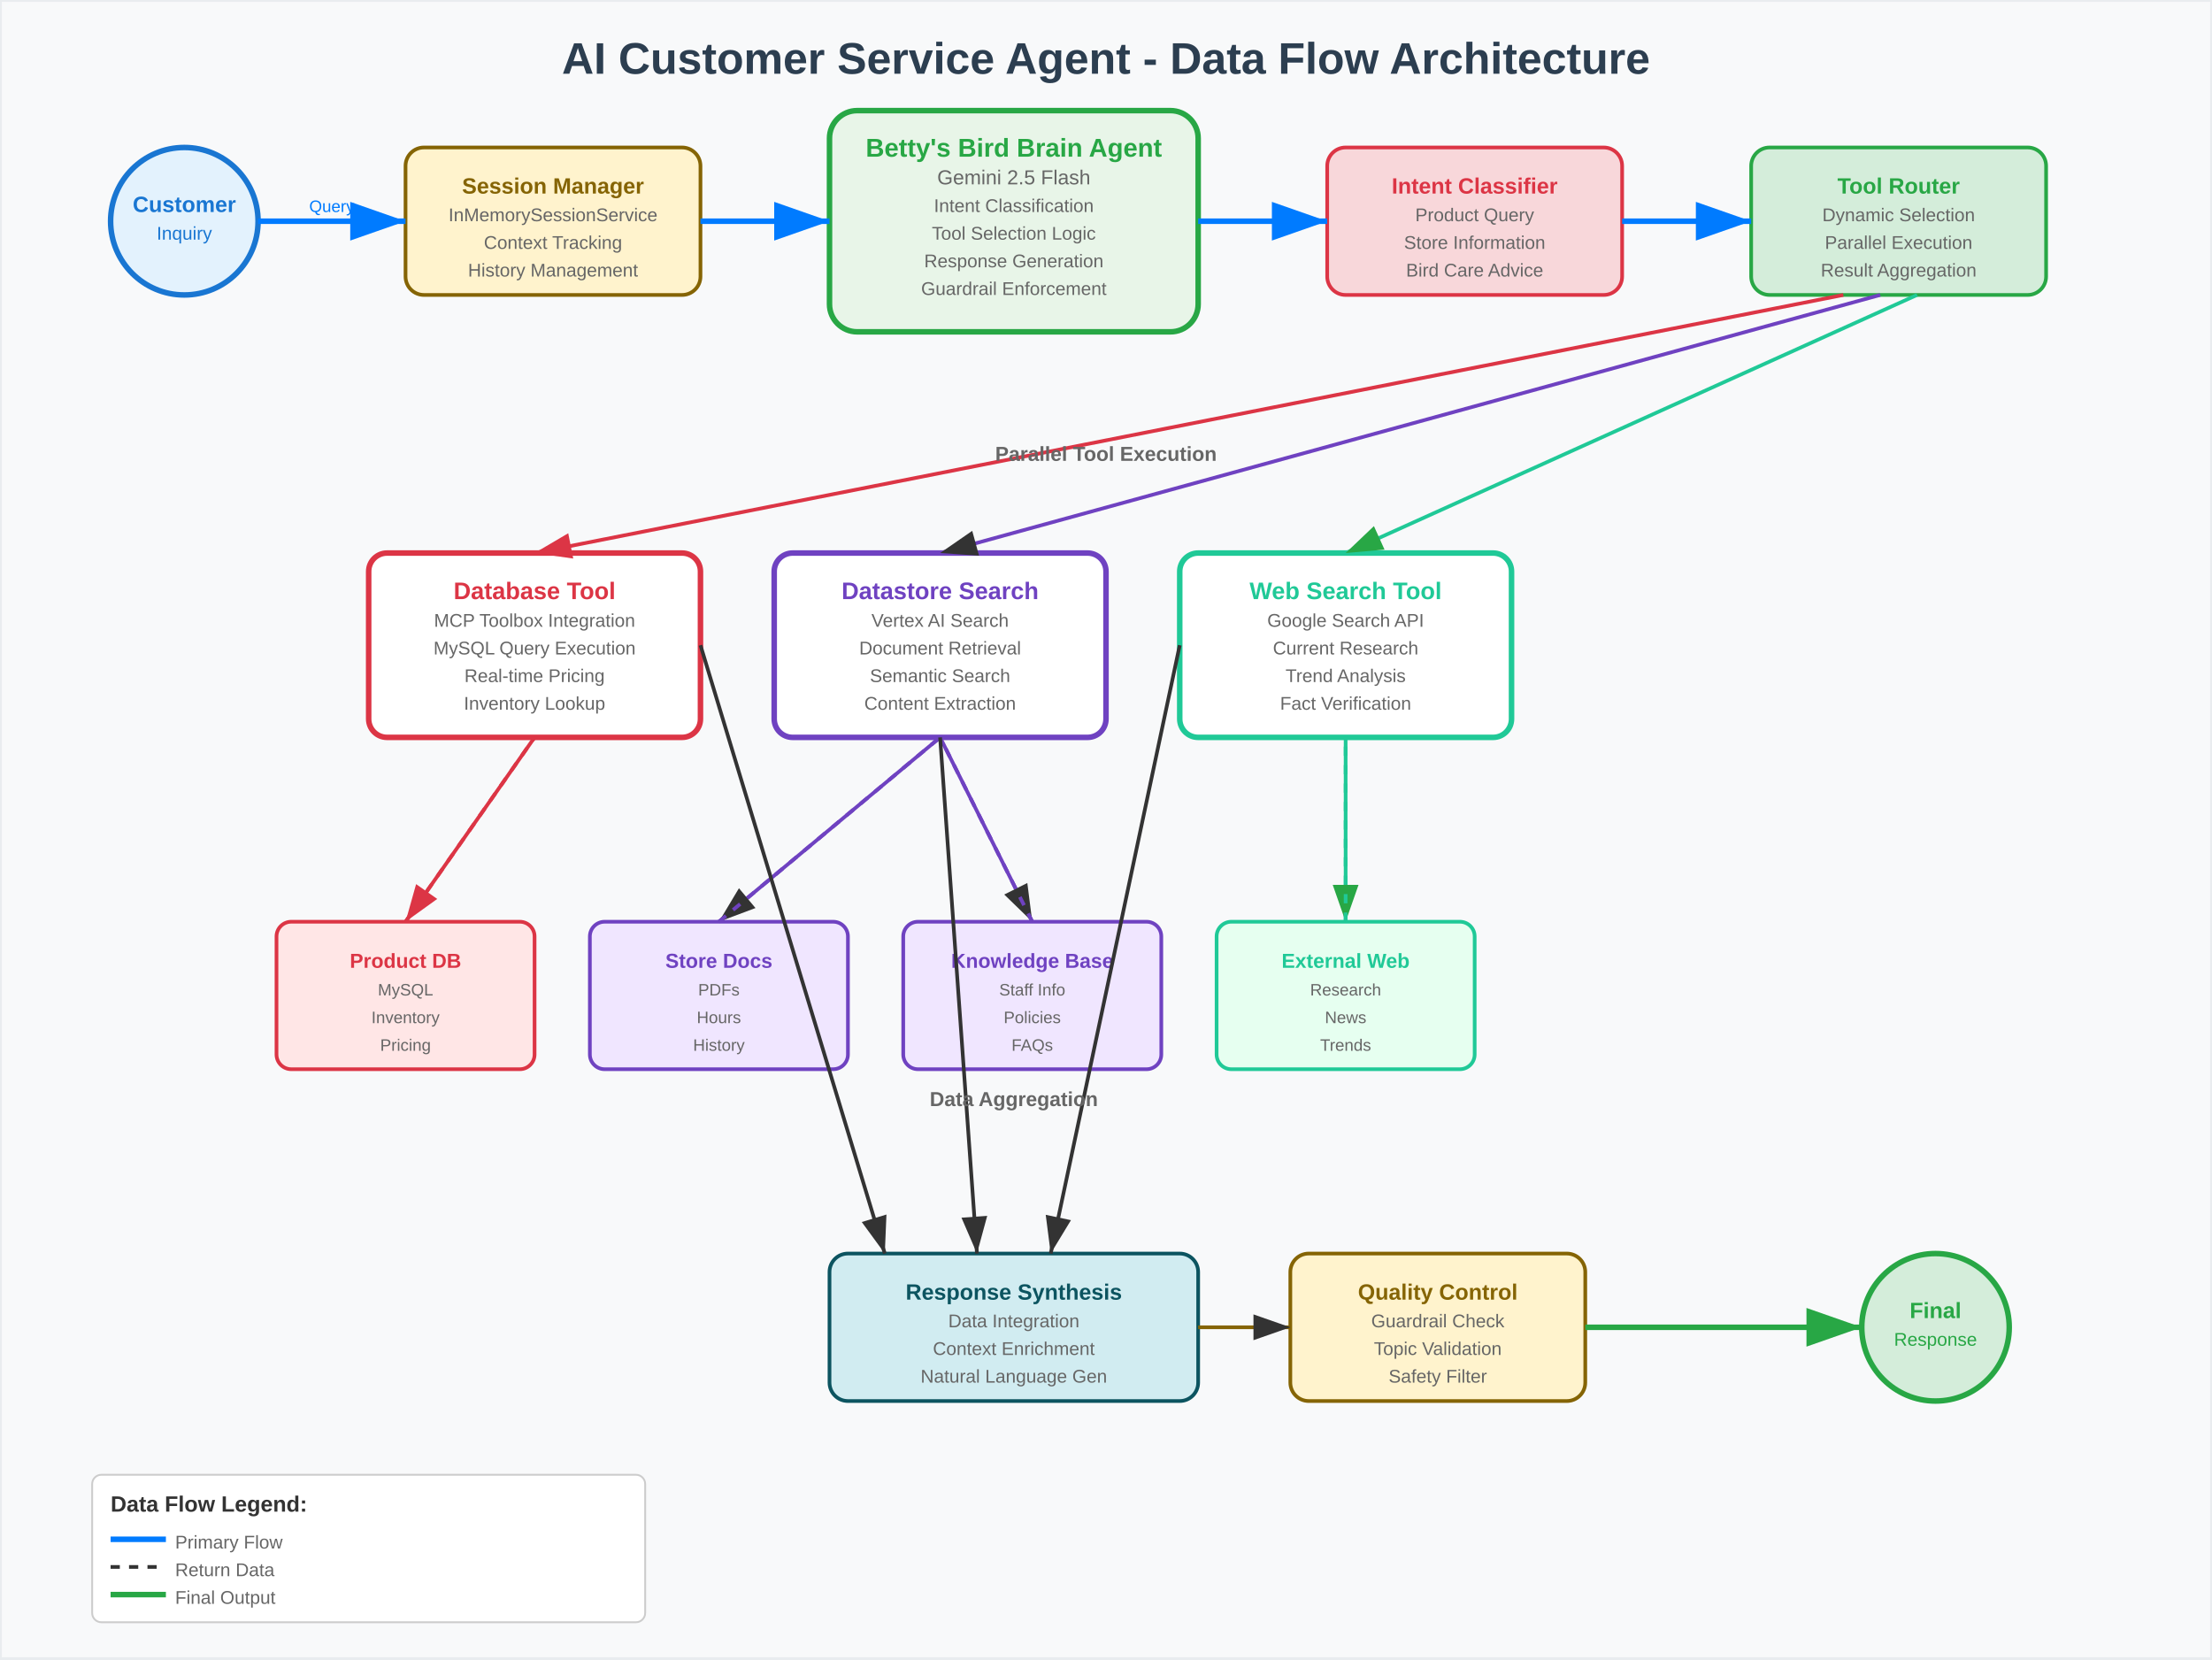
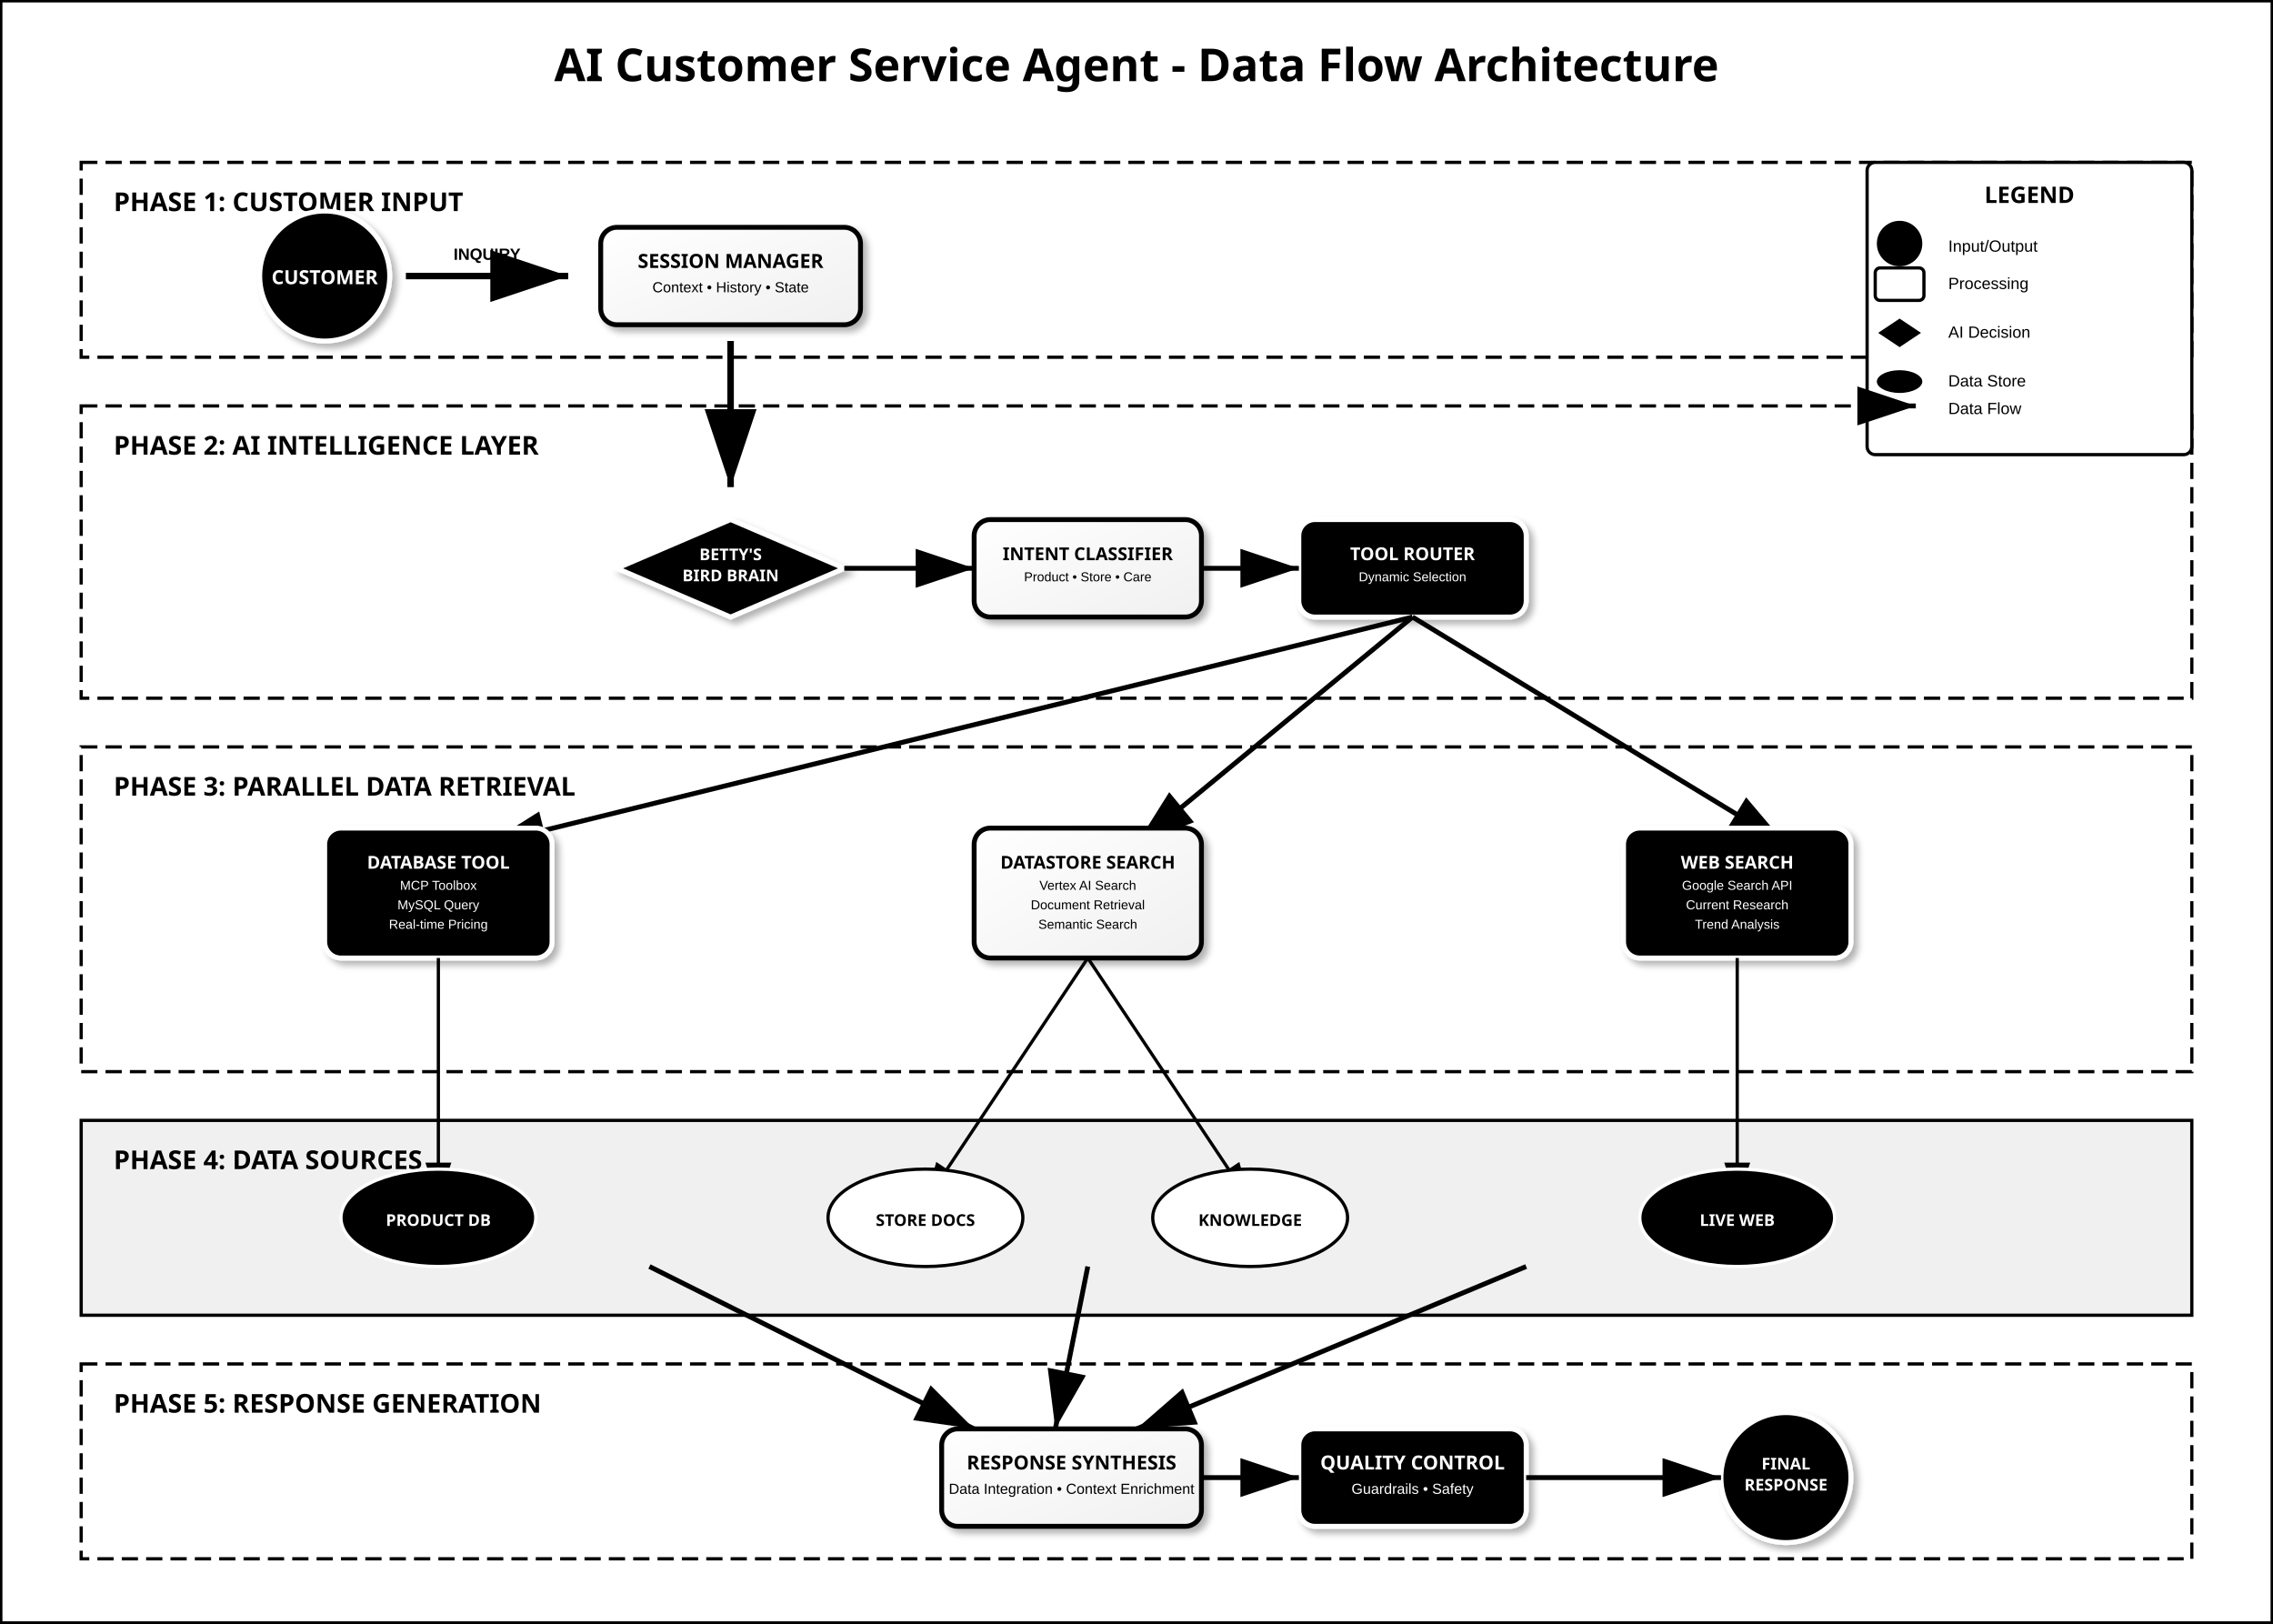
- <svg xmlns="http://www.w3.org/2000/svg" width="1200" height="900">
+ <svg xmlns="http://www.w3.org/2000/svg" width="1400" height="1000">
  <defs>
-     <linearGradient id="flowGrad" x1="0%" y1="0%" x2="100%" y2="0%">
-       <stop offset="0%" style="stop-color:#667eea;stop-opacity:1" />
-       <stop offset="100%" style="stop-color:#764ba2;stop-opacity:1" />
+     <linearGradient id="blackGrad" x1="0%" y1="0%" x2="100%" y2="100%">
+       <stop offset="0%" style="stop-color:#000;stop-opacity:1" />
+       <stop offset="100%" style="stop-color:#333;stop-opacity:1" />
    </linearGradient>
-     <marker id="arrowhead" markerWidth="10" markerHeight="7" refX="10" refY="3.5" orient="auto">
-       <polygon points="0 0, 10 3.5, 0 7" fill="#333" />
-     </marker>
-     <marker id="arrowheadBlue" markerWidth="10" markerHeight="7" refX="10" refY="3.5" orient="auto">
-       <polygon points="0 0, 10 3.5, 0 7" fill="#007bff" />
-     </marker>
-     <marker id="arrowheadGreen" markerWidth="10" markerHeight="7" refX="10" refY="3.5" orient="auto">
-       <polygon points="0 0, 10 3.5, 0 7" fill="#28a745" />
-     </marker>
-     <marker id="arrowheadRed" markerWidth="10" markerHeight="7" refX="10" refY="3.5" orient="auto">
-       <polygon points="0 0, 10 3.5, 0 7" fill="#dc3545" />
+     <linearGradient id="whiteGrad" x1="0%" y1="0%" x2="100%" y2="100%">
+       <stop offset="0%" style="stop-color:#fff;stop-opacity:1" />
+       <stop offset="100%" style="stop-color:#f0f0f0;stop-opacity:1" />
+     </linearGradient>
+     <filter id="shadow" x="-50%" y="-50%" width="200%" height="200%">
+       <feDropShadow dx="3" dy="3" stdDeviation="2" flood-color="#000" flood-opacity="0.3" />
+     </filter>
+   </defs>
+   <rect width="1400" height="1000" fill="#fff" stroke="#000" stroke-width="3" />
+   <text x="700" y="50" text-anchor="middle" font-family="Arial Black, sans-serif" font-size="28" font-weight="bold" fill="#000">
+     AI Customer Service Agent - Data Flow Architecture
+   </text>
+   <g id="phase1">
+     <rect x="50" y="100" width="1300" height="120" fill="none" stroke="#000" stroke-width="2" stroke-dasharray="10,5" />
+     <text x="70" y="130" font-family="Arial Black, sans-serif" font-size="16" font-weight="bold" fill="#000">PHASE 1: CUSTOMER INPUT</text>
+     <circle cx="200" cy="170" r="40" fill="#000" stroke="#fff" stroke-width="3" filter="url(#shadow)" />
+     <text x="200" y="175" text-anchor="middle" font-family="Arial Black, sans-serif" font-size="12" font-weight="bold" fill="#fff">CUSTOMER</text>
+     <path d="M 250 170 L 350 170" stroke="#000" stroke-width="4" marker-end="url(#blackArrow)" fill="none" />
+     <text x="300" y="160" text-anchor="middle" font-family="Arial, sans-serif" font-size="10" font-weight="bold" fill="#000">INQUIRY</text>
+     <rect x="370" y="140" width="160" height="60" fill="url(#whiteGrad)" stroke="#000" stroke-width="3" rx="10" filter="url(#shadow)" />
+     <text x="450" y="165" text-anchor="middle" font-family="Arial Black, sans-serif" font-size="12" font-weight="bold" fill="#000">SESSION MANAGER</text>
+     <text x="450" y="180" text-anchor="middle" font-family="Arial, sans-serif" font-size="9" fill="#000">Context • History • State</text>
+   </g>
+   <g id="phase2">
+     <rect x="50" y="250" width="1300" height="180" fill="none" stroke="#000" stroke-width="2" stroke-dasharray="10,5" />
+     <text x="70" y="280" font-family="Arial Black, sans-serif" font-size="16" font-weight="bold" fill="#000">PHASE 2: AI INTELLIGENCE LAYER</text>
+     <path d="M 450 210 L 450 300" stroke="#000" stroke-width="4" marker-end="url(#blackArrow)" fill="none" />
+     <polygon points="450,320 520,350 450,380 380,350" fill="#000" stroke="#fff" stroke-width="3" filter="url(#shadow)" />
+     <text x="450" y="345" text-anchor="middle" font-family="Arial Black, sans-serif" font-size="10" font-weight="bold" fill="#fff">BETTY'S</text>
+     <text x="450" y="358" text-anchor="middle" font-family="Arial Black, sans-serif" font-size="10" font-weight="bold" fill="#fff">BIRD BRAIN</text>
+     <rect x="600" y="320" width="140" height="60" fill="url(#whiteGrad)" stroke="#000" stroke-width="3" rx="10" filter="url(#shadow)" />
+     <text x="670" y="345" text-anchor="middle" font-family="Arial Black, sans-serif" font-size="11" font-weight="bold" fill="#000">INTENT CLASSIFIER</text>
+     <text x="670" y="358" text-anchor="middle" font-family="Arial, sans-serif" font-size="8" fill="#000">Product • Store • Care</text>
+     <rect x="800" y="320" width="140" height="60" fill="#000" stroke="#fff" stroke-width="3" rx="10" filter="url(#shadow)" />
+     <text x="870" y="345" text-anchor="middle" font-family="Arial Black, sans-serif" font-size="11" font-weight="bold" fill="#fff">TOOL ROUTER</text>
+     <text x="870" y="358" text-anchor="middle" font-family="Arial, sans-serif" font-size="8" fill="#fff">Dynamic Selection</text>
+     <path d="M 520 350 L 600 350" stroke="#000" stroke-width="3" marker-end="url(#blackArrow)" fill="none" />
+     <path d="M 740 350 L 800 350" stroke="#000" stroke-width="3" marker-end="url(#blackArrow)" fill="none" />
+   </g>
+   <g id="phase3">
+     <rect x="50" y="460" width="1300" height="200" fill="none" stroke="#000" stroke-width="2" stroke-dasharray="10,5" />
+     <text x="70" y="490" font-family="Arial Black, sans-serif" font-size="16" font-weight="bold" fill="#000">PHASE 3: PARALLEL DATA RETRIEVAL</text>
+     <path d="M 870 380 L 300 520" stroke="#000" stroke-width="3" marker-end="url(#blackArrow)" fill="none" />
+     <path d="M 870 380 L 700 520" stroke="#000" stroke-width="3" marker-end="url(#blackArrow)" fill="none" />
+     <path d="M 870 380 L 1100 520" stroke="#000" stroke-width="3" marker-end="url(#blackArrow)" fill="none" />
+     <rect x="200" y="510" width="140" height="80" fill="#000" stroke="#fff" stroke-width="3" rx="10" filter="url(#shadow)" />
+     <text x="270" y="535" text-anchor="middle" font-family="Arial Black, sans-serif" font-size="11" font-weight="bold" fill="#fff">DATABASE TOOL</text>
+     <text x="270" y="548" text-anchor="middle" font-family="Arial, sans-serif" font-size="8" fill="#fff">MCP Toolbox</text>
+     <text x="270" y="560" text-anchor="middle" font-family="Arial, sans-serif" font-size="8" fill="#fff">MySQL Query</text>
+     <text x="270" y="572" text-anchor="middle" font-family="Arial, sans-serif" font-size="8" fill="#fff">Real-time Pricing</text>
+     <rect x="600" y="510" width="140" height="80" fill="url(#whiteGrad)" stroke="#000" stroke-width="3" rx="10" filter="url(#shadow)" />
+     <text x="670" y="535" text-anchor="middle" font-family="Arial Black, sans-serif" font-size="11" font-weight="bold" fill="#000">DATASTORE SEARCH</text>
+     <text x="670" y="548" text-anchor="middle" font-family="Arial, sans-serif" font-size="8" fill="#000">Vertex AI Search</text>
+     <text x="670" y="560" text-anchor="middle" font-family="Arial, sans-serif" font-size="8" fill="#000">Document Retrieval</text>
+     <text x="670" y="572" text-anchor="middle" font-family="Arial, sans-serif" font-size="8" fill="#000">Semantic Search</text>
+     <rect x="1000" y="510" width="140" height="80" fill="#000" stroke="#fff" stroke-width="3" rx="10" filter="url(#shadow)" />
+     <text x="1070" y="535" text-anchor="middle" font-family="Arial Black, sans-serif" font-size="11" font-weight="bold" fill="#fff">WEB SEARCH</text>
+     <text x="1070" y="548" text-anchor="middle" font-family="Arial, sans-serif" font-size="8" fill="#fff">Google Search API</text>
+     <text x="1070" y="560" text-anchor="middle" font-family="Arial, sans-serif" font-size="8" fill="#fff">Current Research</text>
+     <text x="1070" y="572" text-anchor="middle" font-family="Arial, sans-serif" font-size="8" fill="#fff">Trend Analysis</text>
+   </g>
+   <g id="phase4">
+     <rect x="50" y="690" width="1300" height="120" fill="#f0f0f0" stroke="#000" stroke-width="2" />
+     <text x="70" y="720" font-family="Arial Black, sans-serif" font-size="16" font-weight="bold" fill="#000">PHASE 4: DATA SOURCES</text>
+     <path d="M 270 590 L 270 740" stroke="#000" stroke-width="2" marker-end="url(#blackArrow)" fill="none" />
+     <path d="M 670 590 L 570 740" stroke="#000" stroke-width="2" marker-end="url(#blackArrow)" fill="none" />
+     <path d="M 670 590 L 770 740" stroke="#000" stroke-width="2" marker-end="url(#blackArrow)" fill="none" />
+     <path d="M 1070 590 L 1070 740" stroke="#000" stroke-width="2" marker-end="url(#blackArrow)" fill="none" />
+     <ellipse cx="270" cy="750" rx="60" ry="30" fill="#000" stroke="#fff" stroke-width="2" />
+     <text x="270" y="755" text-anchor="middle" font-family="Arial Black, sans-serif" font-size="10" font-weight="bold" fill="#fff">PRODUCT DB</text>
+     <ellipse cx="570" cy="750" rx="60" ry="30" fill="#fff" stroke="#000" stroke-width="2" />
+     <text x="570" y="755" text-anchor="middle" font-family="Arial Black, sans-serif" font-size="10" font-weight="bold" fill="#000">STORE DOCS</text>
+     <ellipse cx="770" cy="750" rx="60" ry="30" fill="#fff" stroke="#000" stroke-width="2" />
+     <text x="770" y="755" text-anchor="middle" font-family="Arial Black, sans-serif" font-size="10" font-weight="bold" fill="#000">KNOWLEDGE</text>
+     <ellipse cx="1070" cy="750" rx="60" ry="30" fill="#000" stroke="#fff" stroke-width="2" />
+     <text x="1070" y="755" text-anchor="middle" font-family="Arial Black, sans-serif" font-size="10" font-weight="bold" fill="#fff">LIVE WEB</text>
+   </g>
+   <g id="phase5">
+     <rect x="50" y="840" width="1300" height="120" fill="none" stroke="#000" stroke-width="2" stroke-dasharray="10,5" />
+     <text x="70" y="870" font-family="Arial Black, sans-serif" font-size="16" font-weight="bold" fill="#000">PHASE 5: RESPONSE GENERATION</text>
+     <path d="M 400 780 L 600 880" stroke="#000" stroke-width="3" marker-end="url(#blackArrow)" fill="none" />
+     <path d="M 670 780 L 650 880" stroke="#000" stroke-width="3" marker-end="url(#blackArrow)" fill="none" />
+     <path d="M 940 780 L 700 880" stroke="#000" stroke-width="3" marker-end="url(#blackArrow)" fill="none" />
+     <rect x="580" y="880" width="160" height="60" fill="url(#whiteGrad)" stroke="#000" stroke-width="3" rx="10" filter="url(#shadow)" />
+     <text x="660" y="905" text-anchor="middle" font-family="Arial Black, sans-serif" font-size="12" font-weight="bold" fill="#000">RESPONSE SYNTHESIS</text>
+     <text x="660" y="920" text-anchor="middle" font-family="Arial, sans-serif" font-size="9" fill="#000">Data Integration • Context Enrichment</text>
+     <rect x="800" y="880" width="140" height="60" fill="#000" stroke="#fff" stroke-width="3" rx="10" filter="url(#shadow)" />
+     <text x="870" y="905" text-anchor="middle" font-family="Arial Black, sans-serif" font-size="12" font-weight="bold" fill="#fff">QUALITY CONTROL</text>
+     <text x="870" y="920" text-anchor="middle" font-family="Arial, sans-serif" font-size="9" fill="#fff">Guardrails • Safety</text>
+     <circle cx="1100" cy="910" r="40" fill="#000" stroke="#fff" stroke-width="3" filter="url(#shadow)" />
+     <text x="1100" y="905" text-anchor="middle" font-family="Arial Black, sans-serif" font-size="10" font-weight="bold" fill="#fff">FINAL</text>
+     <text x="1100" y="918" text-anchor="middle" font-family="Arial Black, sans-serif" font-size="10" font-weight="bold" fill="#fff">RESPONSE</text>
+     <path d="M 740 910 L 800 910" stroke="#000" stroke-width="3" marker-end="url(#blackArrow)" fill="none" />
+     <path d="M 940 910 L 1060 910" stroke="#000" stroke-width="3" marker-end="url(#blackArrow)" fill="none" />
+   </g>
+   <defs>
+     <marker id="blackArrow" markerWidth="12" markerHeight="8" refX="12" refY="4" orient="auto" markerUnits="strokeWidth">
+       <polygon points="0 0, 12 4, 0 8" fill="#000" />
    </marker>
  </defs>
-   <rect width="1200" height="900" fill="#f8f9fa" stroke="#e9ecef" stroke-width="2" />
-   <text x="600" y="40" text-anchor="middle" font-family="Arial, sans-serif" font-size="24" font-weight="bold" fill="#2c3e50">
-     AI Customer Service Agent - Data Flow Architecture
-   </text>
-   <g id="customerStart">
-     <circle cx="100" cy="120" r="40" fill="#e3f2fd" stroke="#1976d2" stroke-width="3" />
-     <text x="100" y="115" text-anchor="middle" font-family="Arial, sans-serif" font-size="12" font-weight="bold" fill="#1976d2">Customer</text>
-     <text x="100" y="130" text-anchor="middle" font-family="Arial, sans-serif" font-size="10" fill="#1976d2">Inquiry</text>
-   </g>
-   <g id="sessionMgr">
-     <rect x="220" y="80" width="160" height="80" fill="#fff3cd" stroke="#856404" stroke-width="2" rx="10" />
-     <text x="300" y="105" text-anchor="middle" font-family="Arial, sans-serif" font-size="12" font-weight="bold" fill="#856404">Session Manager</text>
-     <text x="300" y="120" text-anchor="middle" font-family="Arial, sans-serif" font-size="10" fill="#666">InMemorySessionService</text>
-     <text x="300" y="135" text-anchor="middle" font-family="Arial, sans-serif" font-size="10" fill="#666">Context Tracking</text>
-     <text x="300" y="150" text-anchor="middle" font-family="Arial, sans-serif" font-size="10" fill="#666">History Management</text>
-   </g>
-   <g id="agentCore">
-     <rect x="450" y="60" width="200" height="120" fill="#e8f5e8" stroke="#28a745" stroke-width="3" rx="15" />
-     <text x="550" y="85" text-anchor="middle" font-family="Arial, sans-serif" font-size="14" font-weight="bold" fill="#28a745">Betty's Bird Brain Agent</text>
-     <text x="550" y="100" text-anchor="middle" font-family="Arial, sans-serif" font-size="11" fill="#666">Gemini 2.5 Flash</text>
-     <text x="550" y="115" text-anchor="middle" font-family="Arial, sans-serif" font-size="10" fill="#666">Intent Classification</text>
-     <text x="550" y="130" text-anchor="middle" font-family="Arial, sans-serif" font-size="10" fill="#666">Tool Selection Logic</text>
-     <text x="550" y="145" text-anchor="middle" font-family="Arial, sans-serif" font-size="10" fill="#666">Response Generation</text>
-     <text x="550" y="160" text-anchor="middle" font-family="Arial, sans-serif" font-size="10" fill="#666">Guardrail Enforcement</text>
-   </g>
-   <g id="intentClass">
-     <rect x="720" y="80" width="160" height="80" fill="#f8d7da" stroke="#dc3545" stroke-width="2" rx="10" />
-     <text x="800" y="105" text-anchor="middle" font-family="Arial, sans-serif" font-size="12" font-weight="bold" fill="#dc3545">Intent Classifier</text>
-     <text x="800" y="120" text-anchor="middle" font-family="Arial, sans-serif" font-size="10" fill="#666">Product Query</text>
-     <text x="800" y="135" text-anchor="middle" font-family="Arial, sans-serif" font-size="10" fill="#666">Store Information</text>
-     <text x="800" y="150" text-anchor="middle" font-family="Arial, sans-serif" font-size="10" fill="#666">Bird Care Advice</text>
-   </g>
-   <g id="toolRouter">
-     <rect x="950" y="80" width="160" height="80" fill="#d4edda" stroke="#28a745" stroke-width="2" rx="10" />
-     <text x="1030" y="105" text-anchor="middle" font-family="Arial, sans-serif" font-size="12" font-weight="bold" fill="#28a745">Tool Router</text>
-     <text x="1030" y="120" text-anchor="middle" font-family="Arial, sans-serif" font-size="10" fill="#666">Dynamic Selection</text>
-     <text x="1030" y="135" text-anchor="middle" font-family="Arial, sans-serif" font-size="10" fill="#666">Parallel Execution</text>
-     <text x="1030" y="150" text-anchor="middle" font-family="Arial, sans-serif" font-size="10" fill="#666">Result Aggregation</text>
-   </g>
-   <g id="dbTool">
-     <rect x="200" y="300" width="180" height="100" fill="#fff" stroke="#dc3545" stroke-width="3" rx="10" />
-     <text x="290" y="325" text-anchor="middle" font-family="Arial, sans-serif" font-size="13" font-weight="bold" fill="#dc3545">Database Tool</text>
-     <text x="290" y="340" text-anchor="middle" font-family="Arial, sans-serif" font-size="10" fill="#666">MCP Toolbox Integration</text>
-     <text x="290" y="355" text-anchor="middle" font-family="Arial, sans-serif" font-size="10" fill="#666">MySQL Query Execution</text>
-     <text x="290" y="370" text-anchor="middle" font-family="Arial, sans-serif" font-size="10" fill="#666">Real-time Pricing</text>
-     <text x="290" y="385" text-anchor="middle" font-family="Arial, sans-serif" font-size="10" fill="#666">Inventory Lookup</text>
-   </g>
-   <g id="datastoreTool">
-     <rect x="420" y="300" width="180" height="100" fill="#fff" stroke="#6f42c1" stroke-width="3" rx="10" />
-     <text x="510" y="325" text-anchor="middle" font-family="Arial, sans-serif" font-size="13" font-weight="bold" fill="#6f42c1">Datastore Search</text>
-     <text x="510" y="340" text-anchor="middle" font-family="Arial, sans-serif" font-size="10" fill="#666">Vertex AI Search</text>
-     <text x="510" y="355" text-anchor="middle" font-family="Arial, sans-serif" font-size="10" fill="#666">Document Retrieval</text>
-     <text x="510" y="370" text-anchor="middle" font-family="Arial, sans-serif" font-size="10" fill="#666">Semantic Search</text>
-     <text x="510" y="385" text-anchor="middle" font-family="Arial, sans-serif" font-size="10" fill="#666">Content Extraction</text>
-   </g>
-   <g id="webTool">
-     <rect x="640" y="300" width="180" height="100" fill="#fff" stroke="#20c997" stroke-width="3" rx="10" />
-     <text x="730" y="325" text-anchor="middle" font-family="Arial, sans-serif" font-size="13" font-weight="bold" fill="#20c997">Web Search Tool</text>
-     <text x="730" y="340" text-anchor="middle" font-family="Arial, sans-serif" font-size="10" fill="#666">Google Search API</text>
-     <text x="730" y="355" text-anchor="middle" font-family="Arial, sans-serif" font-size="10" fill="#666">Current Research</text>
-     <text x="730" y="370" text-anchor="middle" font-family="Arial, sans-serif" font-size="10" fill="#666">Trend Analysis</text>
-     <text x="730" y="385" text-anchor="middle" font-family="Arial, sans-serif" font-size="10" fill="#666">Fact Verification</text>
-   </g>
-   <g id="dataSources">
-     <rect x="150" y="500" width="140" height="80" fill="#ffe6e6" stroke="#dc3545" stroke-width="2" rx="8" />
-     <text x="220" y="525" text-anchor="middle" font-family="Arial, sans-serif" font-size="11" font-weight="bold" fill="#dc3545">Product DB</text>
-     <text x="220" y="540" text-anchor="middle" font-family="Arial, sans-serif" font-size="9" fill="#666">MySQL</text>
-     <text x="220" y="555" text-anchor="middle" font-family="Arial, sans-serif" font-size="9" fill="#666">Inventory</text>
-     <text x="220" y="570" text-anchor="middle" font-family="Arial, sans-serif" font-size="9" fill="#666">Pricing</text>
-     <rect x="320" y="500" width="140" height="80" fill="#f0e6ff" stroke="#6f42c1" stroke-width="2" rx="8" />
-     <text x="390" y="525" text-anchor="middle" font-family="Arial, sans-serif" font-size="11" font-weight="bold" fill="#6f42c1">Store Docs</text>
-     <text x="390" y="540" text-anchor="middle" font-family="Arial, sans-serif" font-size="9" fill="#666">PDFs</text>
-     <text x="390" y="555" text-anchor="middle" font-family="Arial, sans-serif" font-size="9" fill="#666">Hours</text>
-     <text x="390" y="570" text-anchor="middle" font-family="Arial, sans-serif" font-size="9" fill="#666">History</text>
-     <rect x="490" y="500" width="140" height="80" fill="#f0e6ff" stroke="#6f42c1" stroke-width="2" rx="8" />
-     <text x="560" y="525" text-anchor="middle" font-family="Arial, sans-serif" font-size="11" font-weight="bold" fill="#6f42c1">Knowledge Base</text>
-     <text x="560" y="540" text-anchor="middle" font-family="Arial, sans-serif" font-size="9" fill="#666">Staff Info</text>
-     <text x="560" y="555" text-anchor="middle" font-family="Arial, sans-serif" font-size="9" fill="#666">Policies</text>
-     <text x="560" y="570" text-anchor="middle" font-family="Arial, sans-serif" font-size="9" fill="#666">FAQs</text>
-     <rect x="660" y="500" width="140" height="80" fill="#e6fff0" stroke="#20c997" stroke-width="2" rx="8" />
-     <text x="730" y="525" text-anchor="middle" font-family="Arial, sans-serif" font-size="11" font-weight="bold" fill="#20c997">External Web</text>
-     <text x="730" y="540" text-anchor="middle" font-family="Arial, sans-serif" font-size="9" fill="#666">Research</text>
-     <text x="730" y="555" text-anchor="middle" font-family="Arial, sans-serif" font-size="9" fill="#666">News</text>
-     <text x="730" y="570" text-anchor="middle" font-family="Arial, sans-serif" font-size="9" fill="#666">Trends</text>
-   </g>
-   <g id="responseSynth">
-     <rect x="450" y="680" width="200" height="80" fill="#d1ecf1" stroke="#0c5460" stroke-width="2" rx="10" />
-     <text x="550" y="705" text-anchor="middle" font-family="Arial, sans-serif" font-size="12" font-weight="bold" fill="#0c5460">Response Synthesis</text>
-     <text x="550" y="720" text-anchor="middle" font-family="Arial, sans-serif" font-size="10" fill="#666">Data Integration</text>
-     <text x="550" y="735" text-anchor="middle" font-family="Arial, sans-serif" font-size="10" fill="#666">Context Enrichment</text>
-     <text x="550" y="750" text-anchor="middle" font-family="Arial, sans-serif" font-size="10" fill="#666">Natural Language Gen</text>
-   </g>
-   <g id="qualityControl">
-     <rect x="700" y="680" width="160" height="80" fill="#fff3cd" stroke="#856404" stroke-width="2" rx="10" />
-     <text x="780" y="705" text-anchor="middle" font-family="Arial, sans-serif" font-size="12" font-weight="bold" fill="#856404">Quality Control</text>
-     <text x="780" y="720" text-anchor="middle" font-family="Arial, sans-serif" font-size="10" fill="#666">Guardrail Check</text>
-     <text x="780" y="735" text-anchor="middle" font-family="Arial, sans-serif" font-size="10" fill="#666">Topic Validation</text>
-     <text x="780" y="750" text-anchor="middle" font-family="Arial, sans-serif" font-size="10" fill="#666">Safety Filter</text>
-   </g>
-   <g id="finalResponse">
-     <circle cx="1050" cy="720" r="40" fill="#d4edda" stroke="#28a745" stroke-width="3" />
-     <text x="1050" y="715" text-anchor="middle" font-family="Arial, sans-serif" font-size="12" font-weight="bold" fill="#28a745">Final</text>
-     <text x="1050" y="730" text-anchor="middle" font-family="Arial, sans-serif" font-size="10" fill="#28a745">Response</text>
-   </g>
-   <line x1="140" y1="120" x2="220" y2="120" stroke="#007bff" stroke-width="3" marker-end="url(#arrowheadBlue)" />
-   <text x="180" y="115" text-anchor="middle" font-family="Arial, sans-serif" font-size="9" fill="#007bff">Query</text>
-   <line x1="380" y1="120" x2="450" y2="120" stroke="#007bff" stroke-width="3" marker-end="url(#arrowheadBlue)" />
-   <line x1="650" y1="120" x2="720" y2="120" stroke="#007bff" stroke-width="3" marker-end="url(#arrowheadBlue)" />
-   <line x1="880" y1="120" x2="950" y2="120" stroke="#007bff" stroke-width="3" marker-end="url(#arrowheadBlue)" />
-   <line x1="1000" y1="160" x2="290" y2="300" stroke="#dc3545" stroke-width="2" marker-end="url(#arrowheadRed)" />
-   <line x1="1020" y1="160" x2="510" y2="300" stroke="#6f42c1" stroke-width="2" marker-end="url(#arrowhead)" />
-   <line x1="1040" y1="160" x2="730" y2="300" stroke="#20c997" stroke-width="2" marker-end="url(#arrowheadGreen)" />
-   <line x1="290" y1="400" x2="220" y2="500" stroke="#dc3545" stroke-width="2" marker-end="url(#arrowheadRed)" />
-   <line x1="510" y1="400" x2="390" y2="500" stroke="#6f42c1" stroke-width="2" marker-end="url(#arrowhead)" />
-   <line x1="510" y1="400" x2="560" y2="500" stroke="#6f42c1" stroke-width="2" marker-end="url(#arrowhead)" />
-   <line x1="730" y1="400" x2="730" y2="500" stroke="#20c997" stroke-width="2" marker-end="url(#arrowheadGreen)" />
-   <line x1="220" y1="500" x2="290" y2="400" stroke="#dc3545" stroke-width="2" stroke-dasharray="5,5" />
-   <line x1="390" y1="500" x2="510" y2="400" stroke="#6f42c1" stroke-width="2" stroke-dasharray="5,5" />
-   <line x1="560" y1="500" x2="510" y2="400" stroke="#6f42c1" stroke-width="2" stroke-dasharray="5,5" />
-   <line x1="730" y1="500" x2="730" y2="400" stroke="#20c997" stroke-width="2" stroke-dasharray="5,5" />
-   <line x1="380" y1="350" x2="480" y2="680" stroke="#333" stroke-width="2" marker-end="url(#arrowhead)" />
-   <line x1="510" y1="400" x2="530" y2="680" stroke="#333" stroke-width="2" marker-end="url(#arrowhead)" />
-   <line x1="640" y1="350" x2="570" y2="680" stroke="#333" stroke-width="2" marker-end="url(#arrowhead)" />
-   <line x1="650" y1="720" x2="700" y2="720" stroke="#856404" stroke-width="2" marker-end="url(#arrowhead)" />
-   <line x1="860" y1="720" x2="1010" y2="720" stroke="#28a745" stroke-width="3" marker-end="url(#arrowheadGreen)" />
-   <text x="600" y="250" text-anchor="middle" font-family="Arial, sans-serif" font-size="11" font-weight="bold" fill="#666">Parallel Tool Execution</text>
-   <text x="550" y="600" text-anchor="middle" font-family="Arial, sans-serif" font-size="11" font-weight="bold" fill="#666">Data Aggregation</text>
  <g id="legend">
-     <rect x="50" y="800" width="300" height="80" fill="#fff" stroke="#ccc" stroke-width="1" rx="5" />
-     <text x="60" y="820" font-family="Arial, sans-serif" font-size="12" font-weight="bold" fill="#333">Data Flow Legend:</text>
-     <line x1="60" y1="835" x2="90" y2="835" stroke="#007bff" stroke-width="3" />
-     <text x="95" y="840" font-family="Arial, sans-serif" font-size="10" fill="#666">Primary Flow</text>
-     <line x1="60" y1="850" x2="90" y2="850" stroke="#333" stroke-width="2" stroke-dasharray="5,5" />
-     <text x="95" y="855" font-family="Arial, sans-serif" font-size="10" fill="#666">Return Data</text>
-     <line x1="60" y1="865" x2="90" y2="865" stroke="#28a745" stroke-width="3" />
-     <text x="95" y="870" font-family="Arial, sans-serif" font-size="10" fill="#666">Final Output</text>
+     <rect x="1150" y="100" width="200" height="180" fill="#fff" stroke="#000" stroke-width="2" rx="5" />
+     <text x="1250" y="125" text-anchor="middle" font-family="Arial Black, sans-serif" font-size="14" font-weight="bold" fill="#000">LEGEND</text>
+     <circle cx="1170" cy="150" r="15" fill="#000" stroke="#fff" stroke-width="2" />
+     <text x="1200" y="155" font-family="Arial, sans-serif" font-size="10" fill="#000">Input/Output</text>
+     <rect x="1155" y="165" width="30" height="20" fill="#fff" stroke="#000" stroke-width="2" rx="3" />
+     <text x="1200" y="178" font-family="Arial, sans-serif" font-size="10" fill="#000">Processing</text>
+     <polygon points="1170,195 1185,205 1170,215 1155,205" fill="#000" stroke="#fff" stroke-width="2" />
+     <text x="1200" y="208" font-family="Arial, sans-serif" font-size="10" fill="#000">AI Decision</text>
+     <ellipse cx="1170" cy="235" rx="15" ry="8" fill="#000" stroke="#fff" stroke-width="2" />
+     <text x="1200" y="238" font-family="Arial, sans-serif" font-size="10" fill="#000">Data Store</text>
+     <path d="M 1160 250 L 1180 250" stroke="#000" stroke-width="3" marker-end="url(#blackArrow)" fill="none" />
+     <text x="1200" y="255" font-family="Arial, sans-serif" font-size="10" fill="#000">Data Flow</text>
  </g>
</svg>
